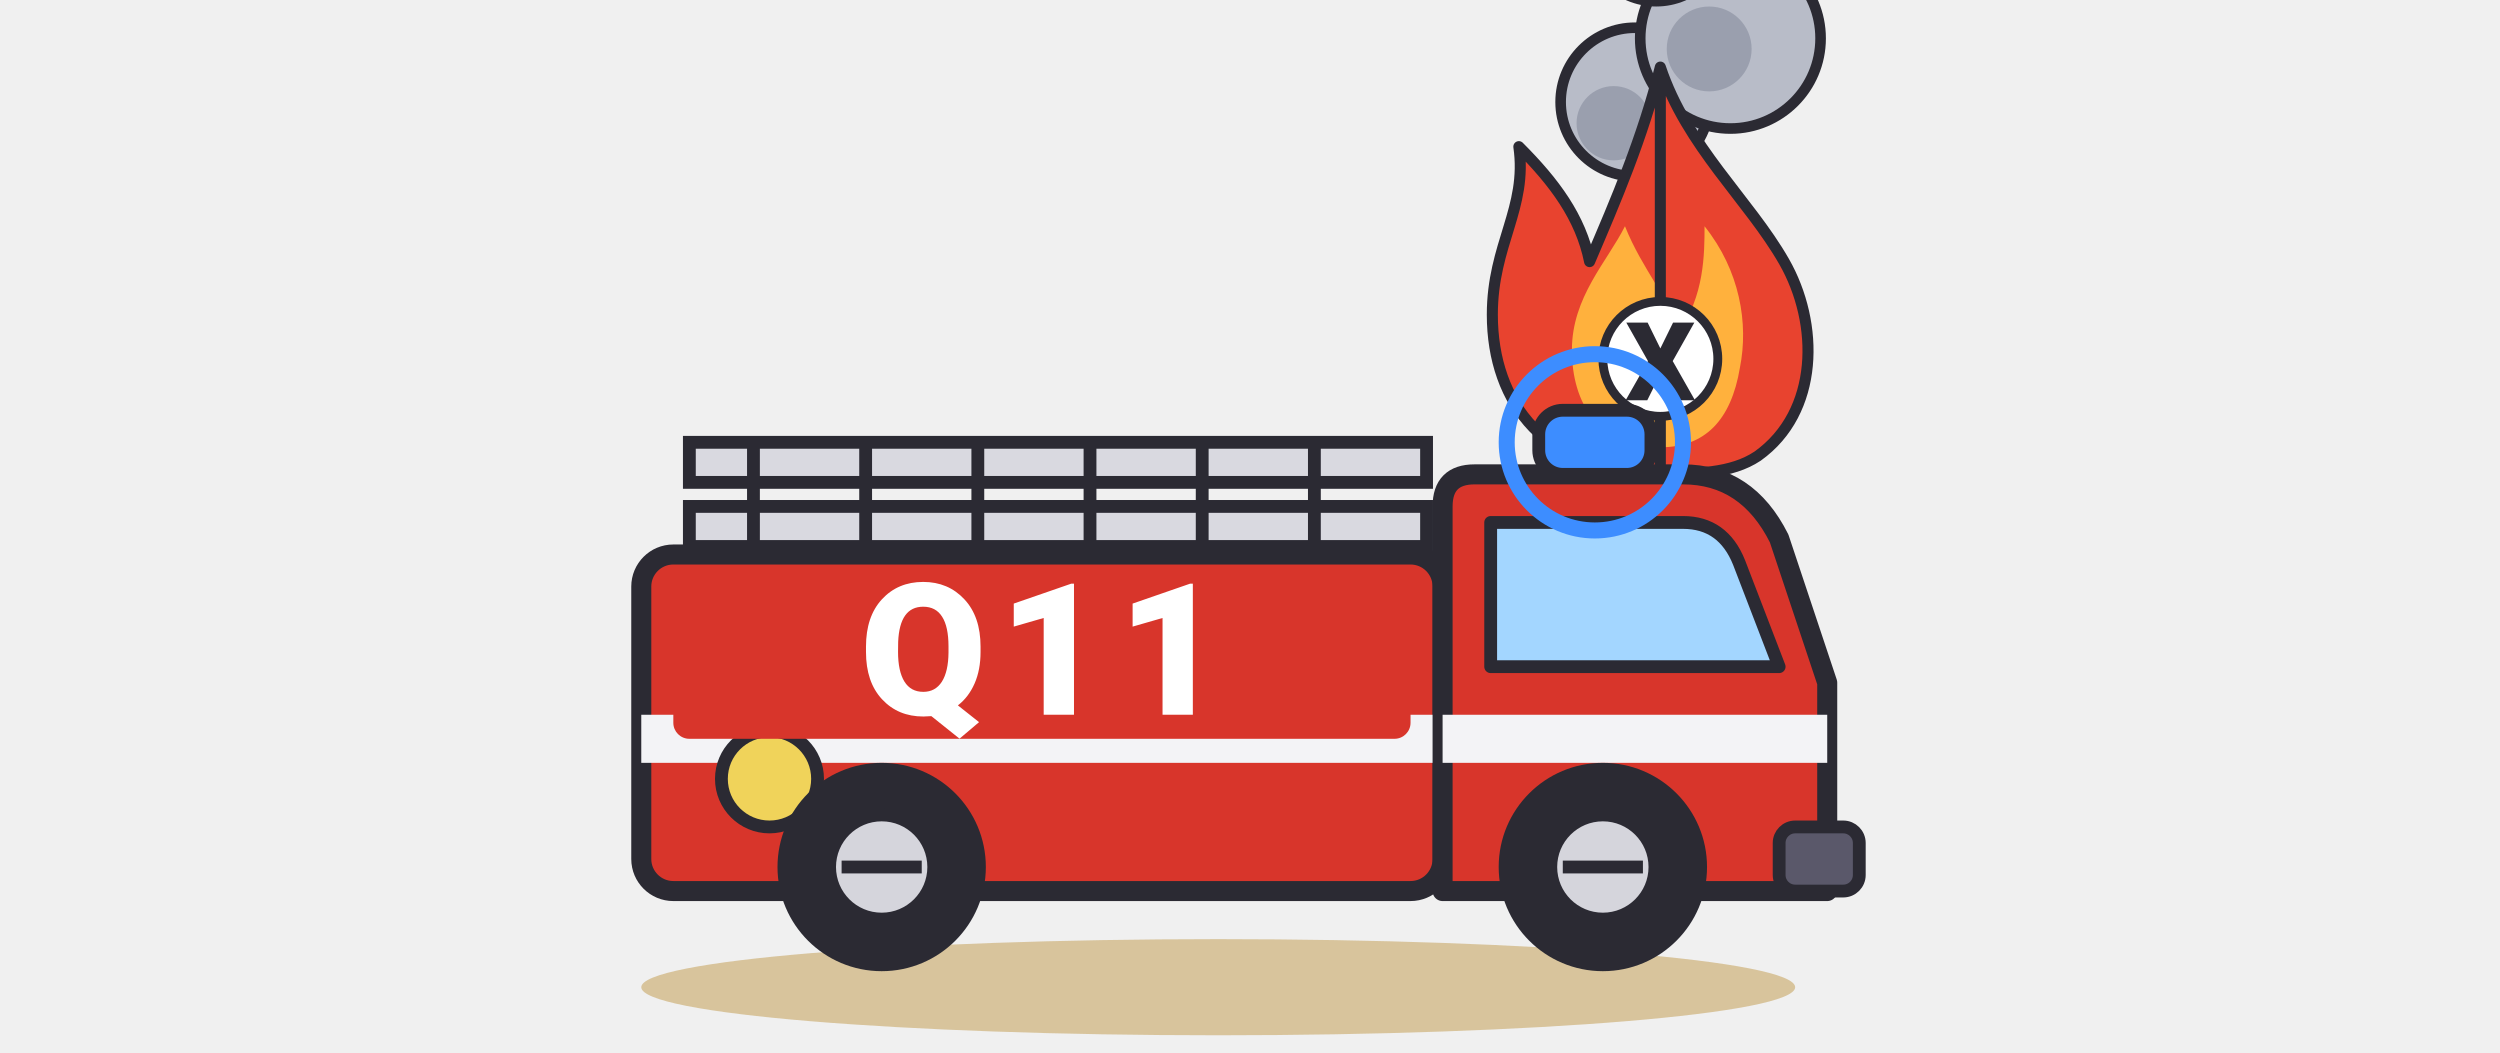
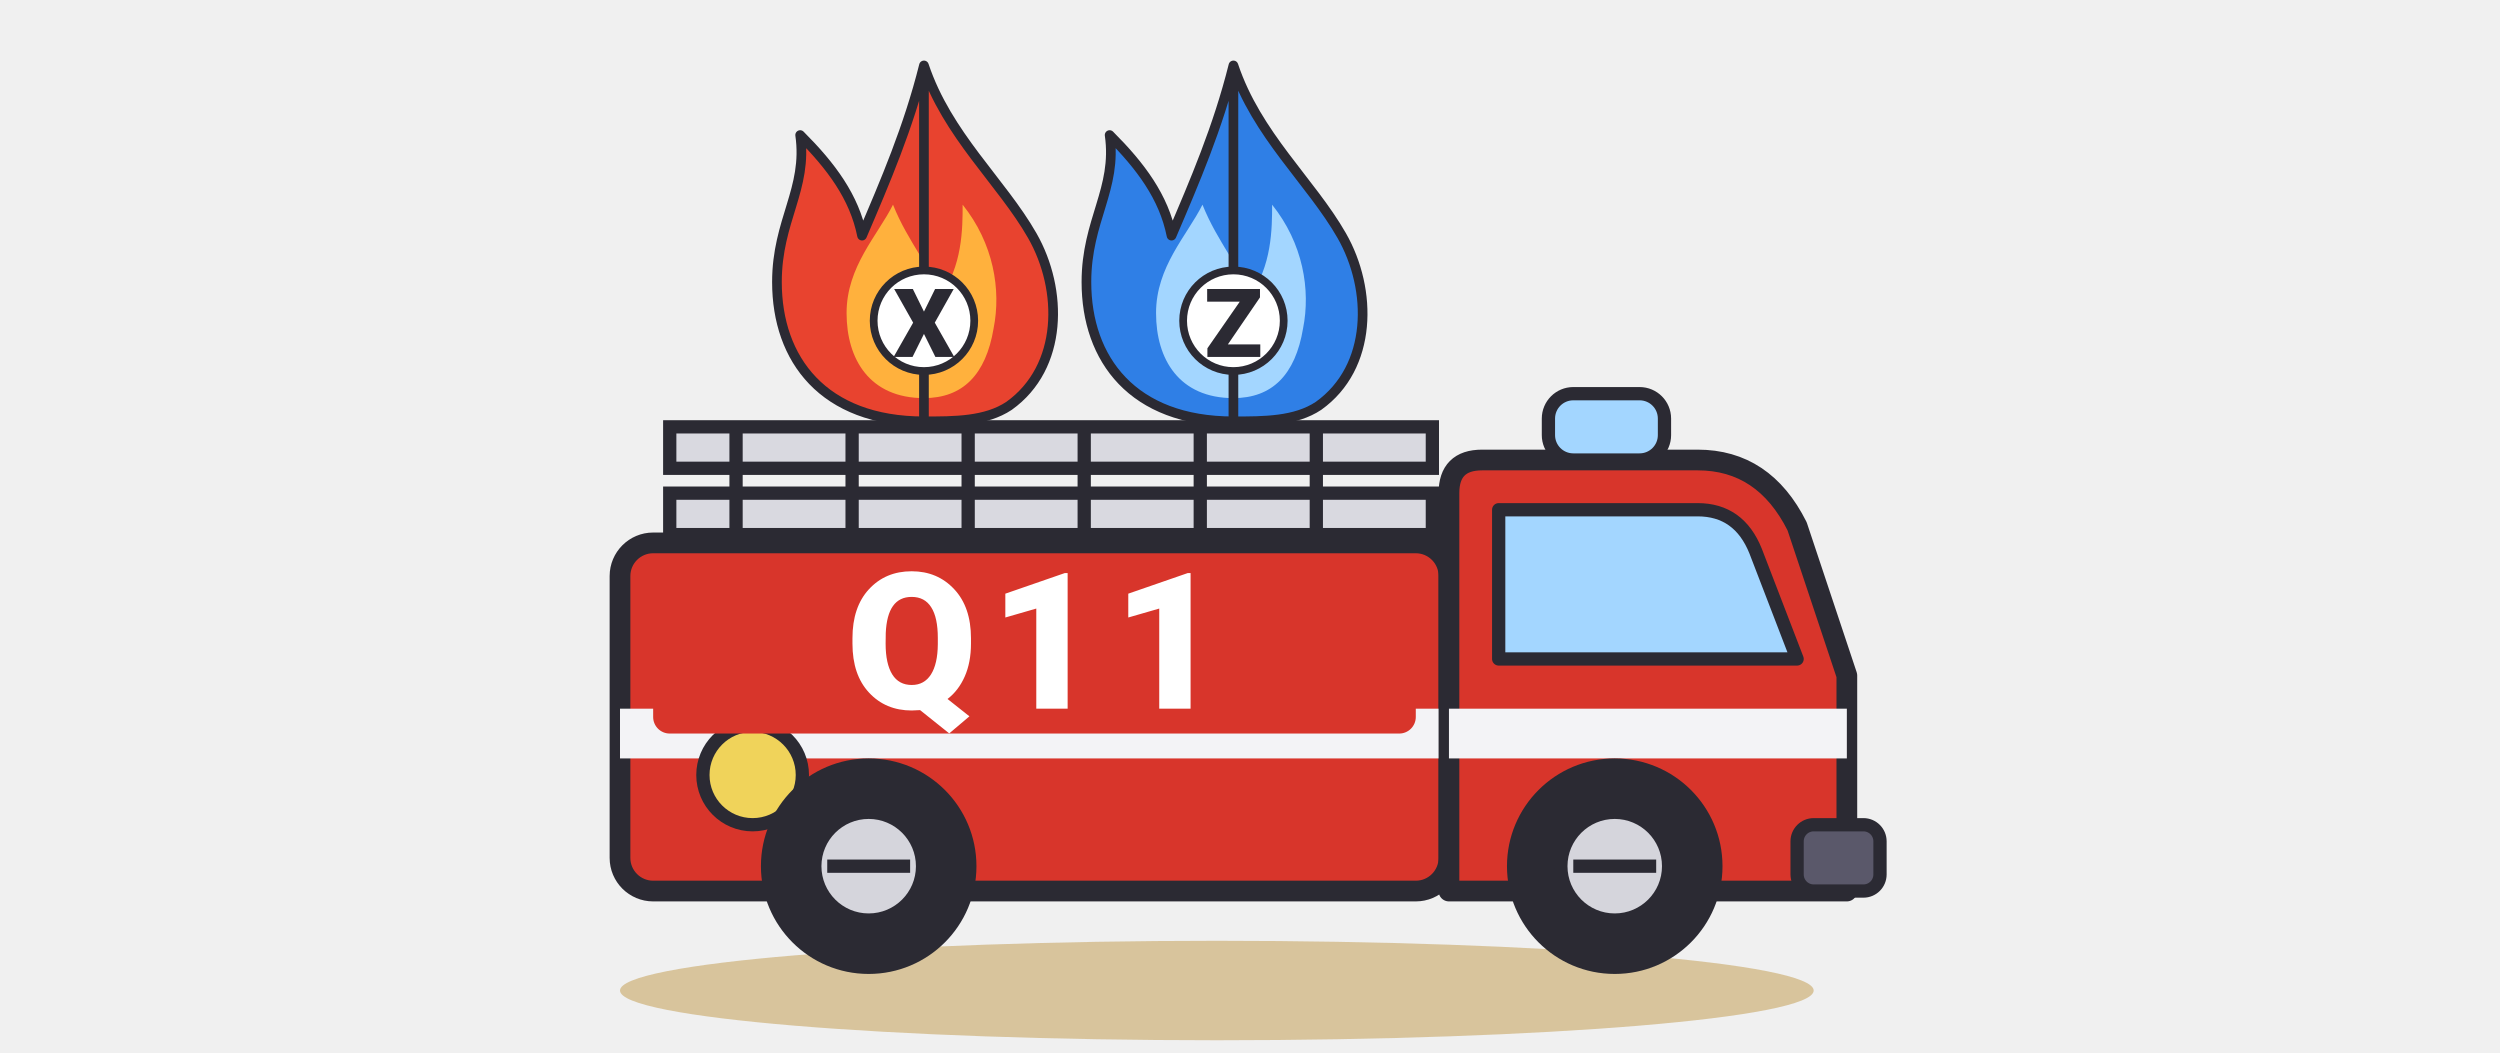
<svg xmlns="http://www.w3.org/2000/svg" viewBox="0 0 380 160" width="380" height="160" role="img" aria-label="Q11 Emergency">
-   <g transform="translate(190 80) scale(0.42) translate(-241.5 -269)">
+   <g transform="translate(190 80) scale(0.42) translate(-268 -278)">
    <g>
-       <g transform="translate(400 150) scale(1.92)">
-         <g fill="#b8bcc8" stroke="#2b2a33" stroke-width="2">
-           <circle cx="-10" cy="-18" r="14" />
-           <circle cx="8" cy="-30" r="17" />
-           <circle cx="-6" cy="-50" r="13" />
-           <circle cx="14" cy="-66" r="11" />
-         </g>
-         <g fill="#9a9fae">
-           <circle cx="-14" cy="-14" r="7" />
-           <circle cx="4" cy="-28" r="8" />
-         </g>
-       </g>
-       <g transform="translate(390 250) scale(1.6)">
+       <g transform="translate(150 240) scale(1.4)">
        <path d="M0 0 C-26 0 -38 -16 -38 -36 C-38 -52 -30 -60 -32 -74 C-24 -66 -18 -58 -16 -48 C-10 -62 -4 -76 0 -92 L0 0 Z" fill="#e8432f" />
        <path d="M0 -92 C6 -74 20 -62 28 -48 C36 -34 36 -14 22 -4 C16 0 8 0 0 0 L0 -92 Z" fill="#e8432f" />
        <path d="M0 -6 C-14 -6 -20 -16 -20 -28 C-20 -40 -12 -48 -8 -56 C-4 -46 2 -40 4 -32 C10 -40 10 -50 10 -56 C18 -46 20 -34 18 -24 C16 -12 10 -6 0 -6 Z" fill="#ffb13d" />
        <path d="M0 0 C-26 0 -38 -16 -38 -36 C-38 -52 -30 -60 -32 -74 C-24 -66 -18 -58 -16 -48 C-10 -62 -4 -76 0 -92 M0 -92 C6 -74 20 -62 28 -48 C36 -34 36 -14 22 -4 C16 0 8 0 0 0 Z" fill="none" stroke="#2b2a33" stroke-width="2.5" stroke-linejoin="round" />
        <g>
          <circle cx="0" cy="-26" r="13" fill="#ffffff" stroke="#2b2a33" stroke-width="2" />
          <text x="0" y="-16.64" text-anchor="middle" font-size="24.7" font-weight="800" fill="#2b2a33" font-family="system-ui, -apple-system, &quot;Segoe UI&quot;, Roboto, sans-serif" style="user-select:none">X</text>
        </g>
      </g>
-       <g transform="translate(230 430) scale(2.9)">
+       <g transform="translate(262 240) scale(1.4)">
+         <path d="M0 0 C-26 0 -38 -16 -38 -36 C-38 -52 -30 -60 -32 -74 C-24 -66 -18 -58 -16 -48 C-10 -62 -4 -76 0 -92 L0 0 Z" fill="#2f7fe6" />
+         <path d="M0 -92 C6 -74 20 -62 28 -48 C36 -34 36 -14 22 -4 C16 0 8 0 0 0 L0 -92 Z" fill="#2f7fe6" />
+         <path d="M0 -6 C-14 -6 -20 -16 -20 -28 C-20 -40 -12 -48 -8 -56 C-4 -46 2 -40 4 -32 C10 -40 10 -50 10 -56 C18 -46 20 -34 18 -24 C16 -12 10 -6 0 -6 Z" fill="#a3d6ff" />
+         <path d="M0 0 C-26 0 -38 -16 -38 -36 C-38 -52 -30 -60 -32 -74 C-24 -66 -18 -58 -16 -48 C-10 -62 -4 -76 0 -92 M0 -92 C6 -74 20 -62 28 -48 C36 -34 36 -14 22 -4 C16 0 8 0 0 0 Z" fill="none" stroke="#2b2a33" stroke-width="2.5" stroke-linejoin="round" />
+         <g>
+           <circle cx="0" cy="-26" r="13" fill="#ffffff" stroke="#2b2a33" stroke-width="2" />
+           <text x="0" y="-16.64" text-anchor="middle" font-size="24.7" font-weight="800" fill="#2b2a33" font-family="system-ui, -apple-system, &quot;Segoe UI&quot;, Roboto, sans-serif" style="user-select:none">Z</text>
+         </g>
+       </g>
+       <g transform="translate(256 440) scale(3)">
        <ellipse cx="0" cy="2" rx="72" ry="6" fill="#d8c49c" />
        <g>
          <g stroke="#2b2a33" stroke-width="1.6">
            <rect x="-66" y="-66" width="92" height="5" fill="#d9d9e0" />
            <rect x="-66" y="-58" width="92" height="5" fill="#d9d9e0" />
            <line x1="-58" y1="-66" x2="-58" y2="-53" />
            <line x1="-44" y1="-66" x2="-44" y2="-53" />
            <line x1="-30" y1="-66" x2="-30" y2="-53" />
            <line x1="-16" y1="-66" x2="-16" y2="-53" />
            <line x1="-2" y1="-66" x2="-2" y2="-53" />
            <line x1="12" y1="-66" x2="12" y2="-53" />
          </g>
          <rect x="-72" y="-52" width="100" height="42" rx="4" fill="#d8352b" stroke="#2b2a33" stroke-width="2.5" />
          <rect x="-72" y="-32" width="100" height="6" fill="#f3f3f6" />
          <g fill="#a8261f" stroke="#2b2a33" stroke-width="1.6">
            <rect x="-64" y="-47" width="22" height="13" rx="2" />
            <rect x="-38" y="-47" width="22" height="13" rx="2" />
            <rect x="-12" y="-47" width="22" height="13" rx="2" />
          </g>
          <path d="M28 -10 L28 -58 Q28 -62 32 -62 L58 -62 Q66 -62 70 -54 L76 -36 L76 -10 Z" fill="#d8352b" stroke="#2b2a33" stroke-width="2.5" stroke-linejoin="round" />
          <path d="M34 -56 L58 -56 Q63 -56 65 -51 L70 -38 L34 -38 Z" fill="#a3d6ff" stroke="#2b2a33" stroke-width="1.6" stroke-linejoin="round" />
          <rect x="28" y="-32" width="48" height="6" fill="#f3f3f6" />
          <rect x="70" y="-18" width="10" height="8" rx="2" fill="#5a586a" stroke="#2b2a33" stroke-width="1.6" />
          <circle cx="-56" cy="-24" r="6" fill="#f0d35a" stroke="#2b2a33" stroke-width="1.6" />
-           <rect x="40" y="-70" width="14" height="8" rx="3" fill="#3d8dff" stroke="#2b2a33" stroke-width="1.6" />
-           <circle cx="47" cy="-66" r="11" fill="none" stroke="#3d8dff" stroke-width="2" />
+           <rect x="40" y="-70" width="14" height="8" rx="3" fill="#a3d6ff" stroke="#2b2a33" stroke-width="1.6" />
          <g>
            <circle cx="-42" cy="-13" r="13" fill="#2b2a33" />
            <circle cx="-42" cy="-13" r="6.5" fill="#d5d5dc" stroke="#2b2a33" stroke-width="1.6" />
            <line x1="-47" y1="-13" x2="-37" y2="-13" stroke="#2b2a33" stroke-width="1.6" />
          </g>
          <g>
            <circle cx="48" cy="-13" r="13" fill="#2b2a33" />
            <circle cx="48" cy="-13" r="6.5" fill="#d5d5dc" stroke="#2b2a33" stroke-width="1.6" />
            <line x1="43" y1="-13" x2="53" y2="-13" stroke="#2b2a33" stroke-width="1.6" />
          </g>
        </g>
      </g>
-       <g transform="translate(230 430) scale(2.9)">
+       <g transform="translate(256 440) scale(3)">
        <rect x="-68" y="-50" width="92" height="21" rx="2" fill="#d8352b" />
        <text x="-22" y="-32" text-anchor="middle" font-size="23" font-weight="900" fill="#ffffff" font-family="system-ui, -apple-system, &quot;Segoe UI&quot;, Roboto, sans-serif" letter-spacing="1.5" style="user-select:none">Q11</text>
      </g>
    </g>
  </g>
</svg>
